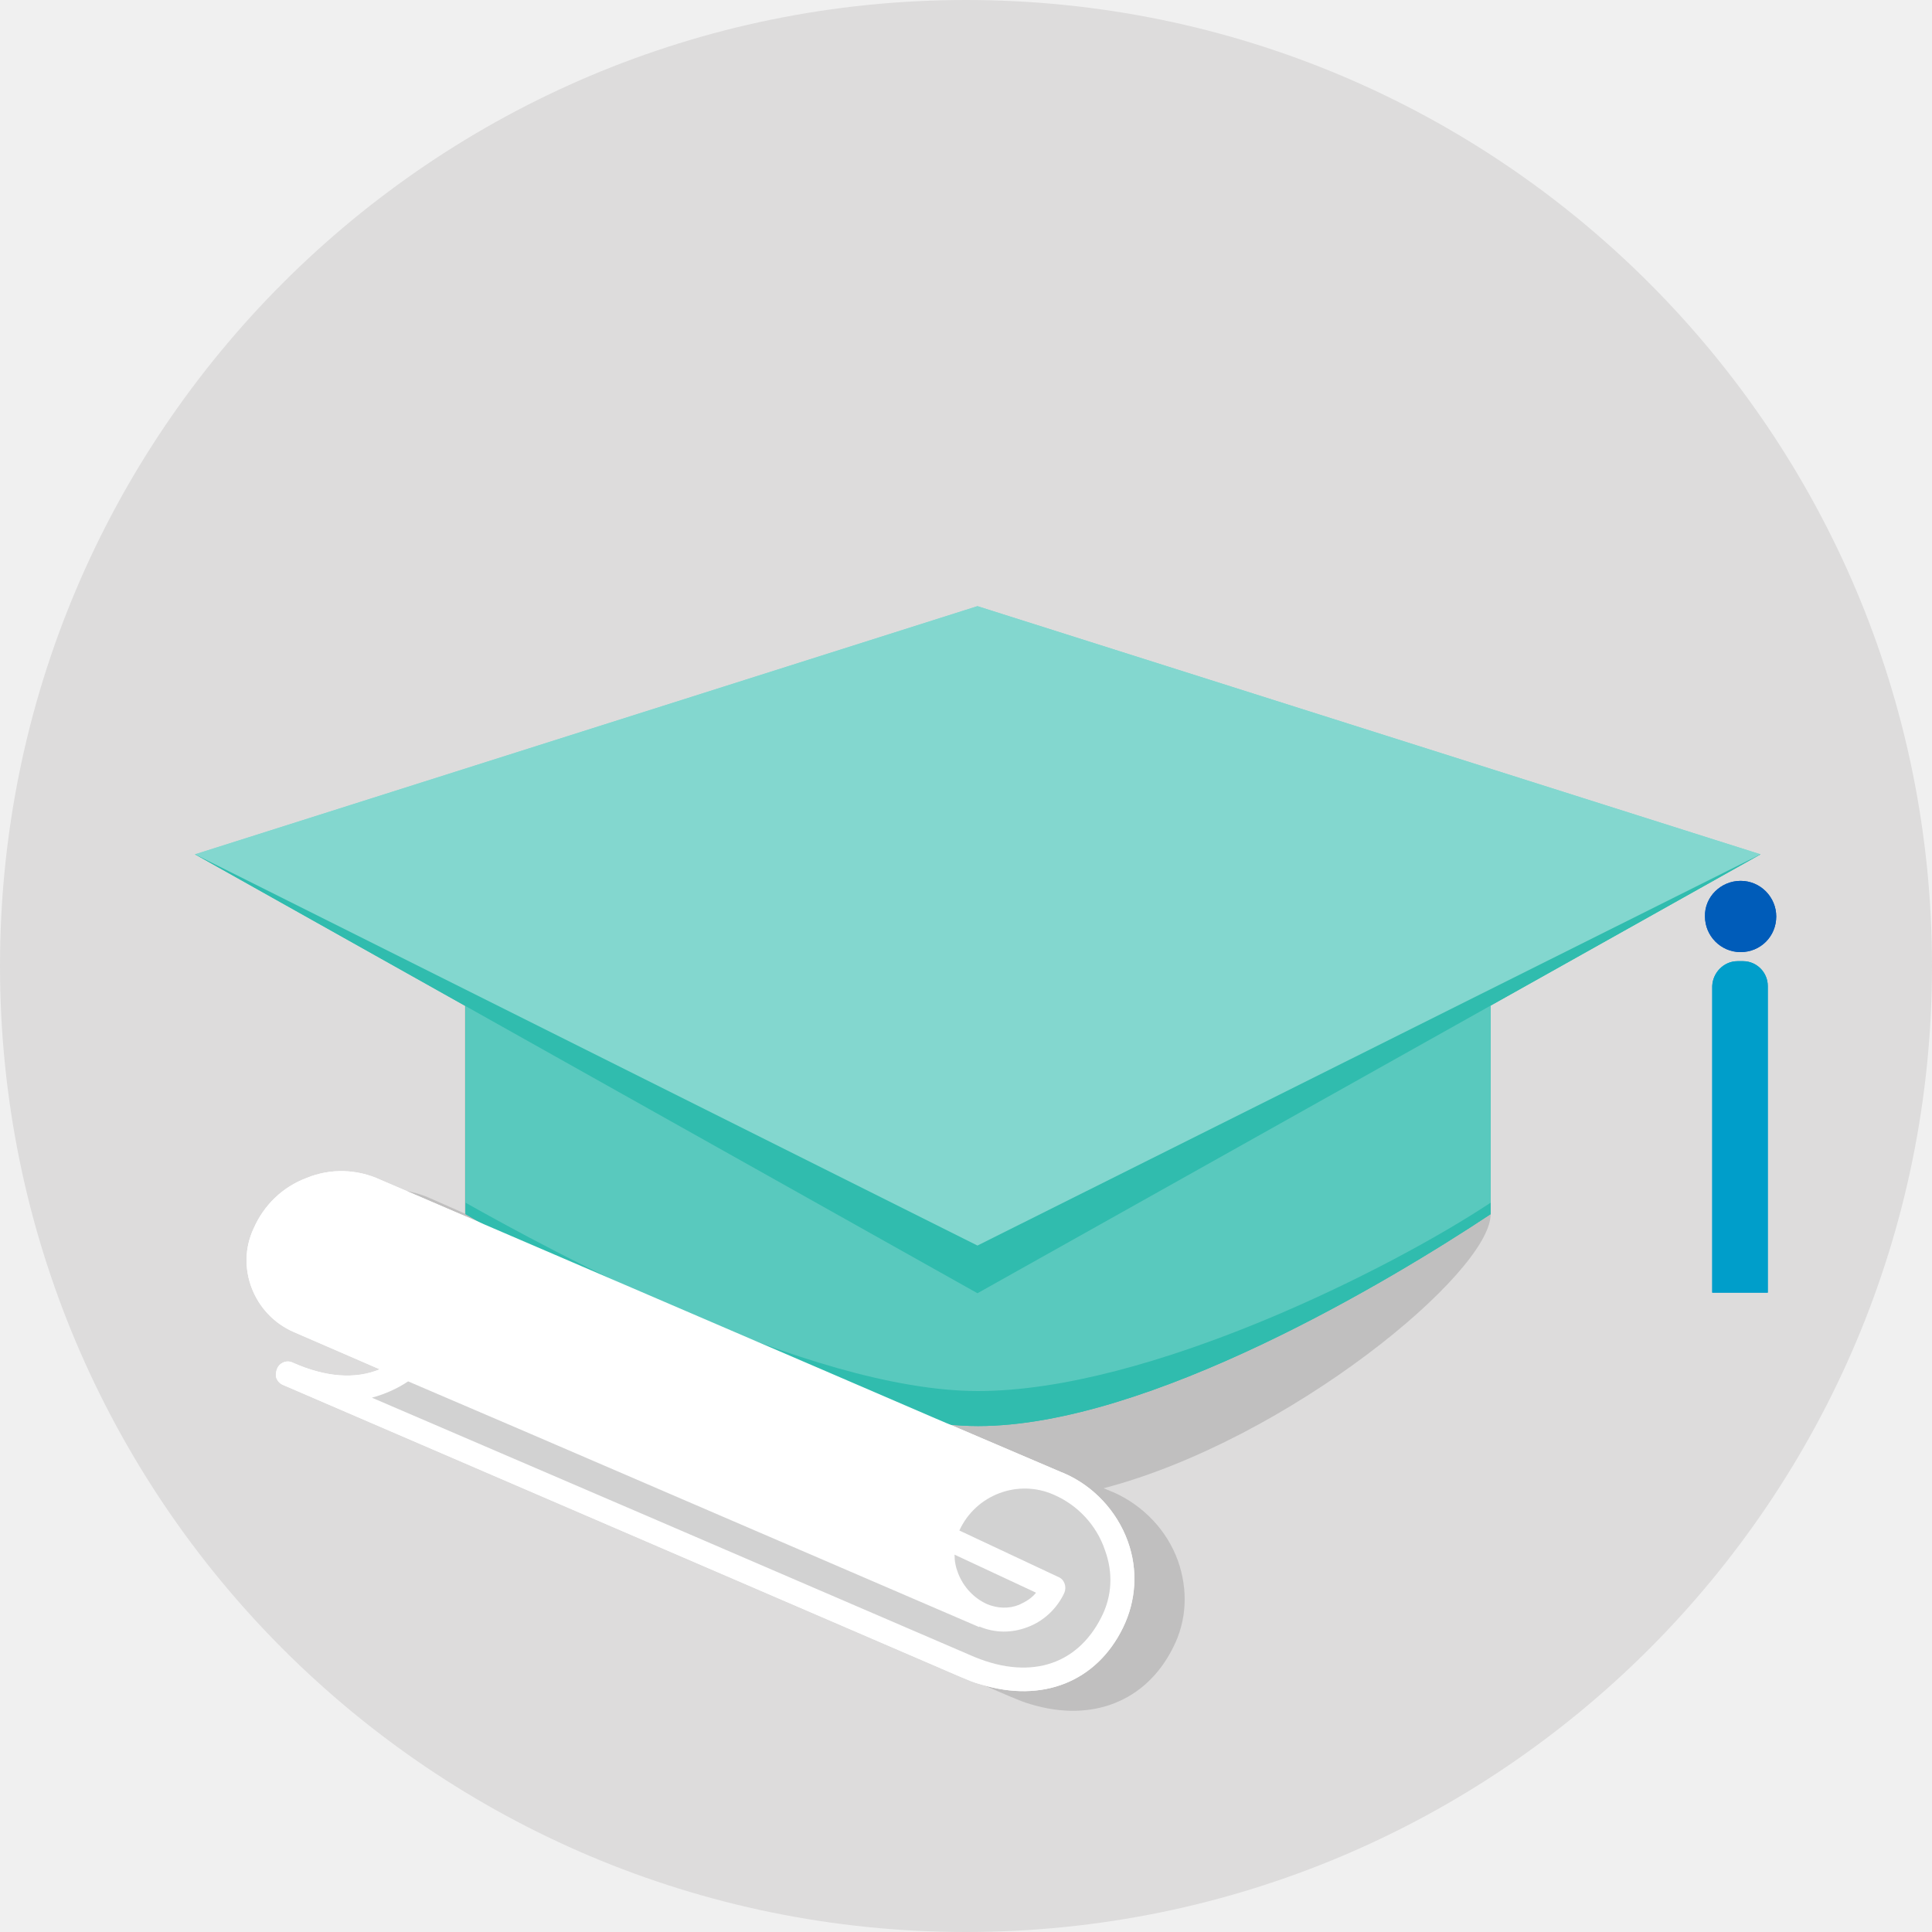
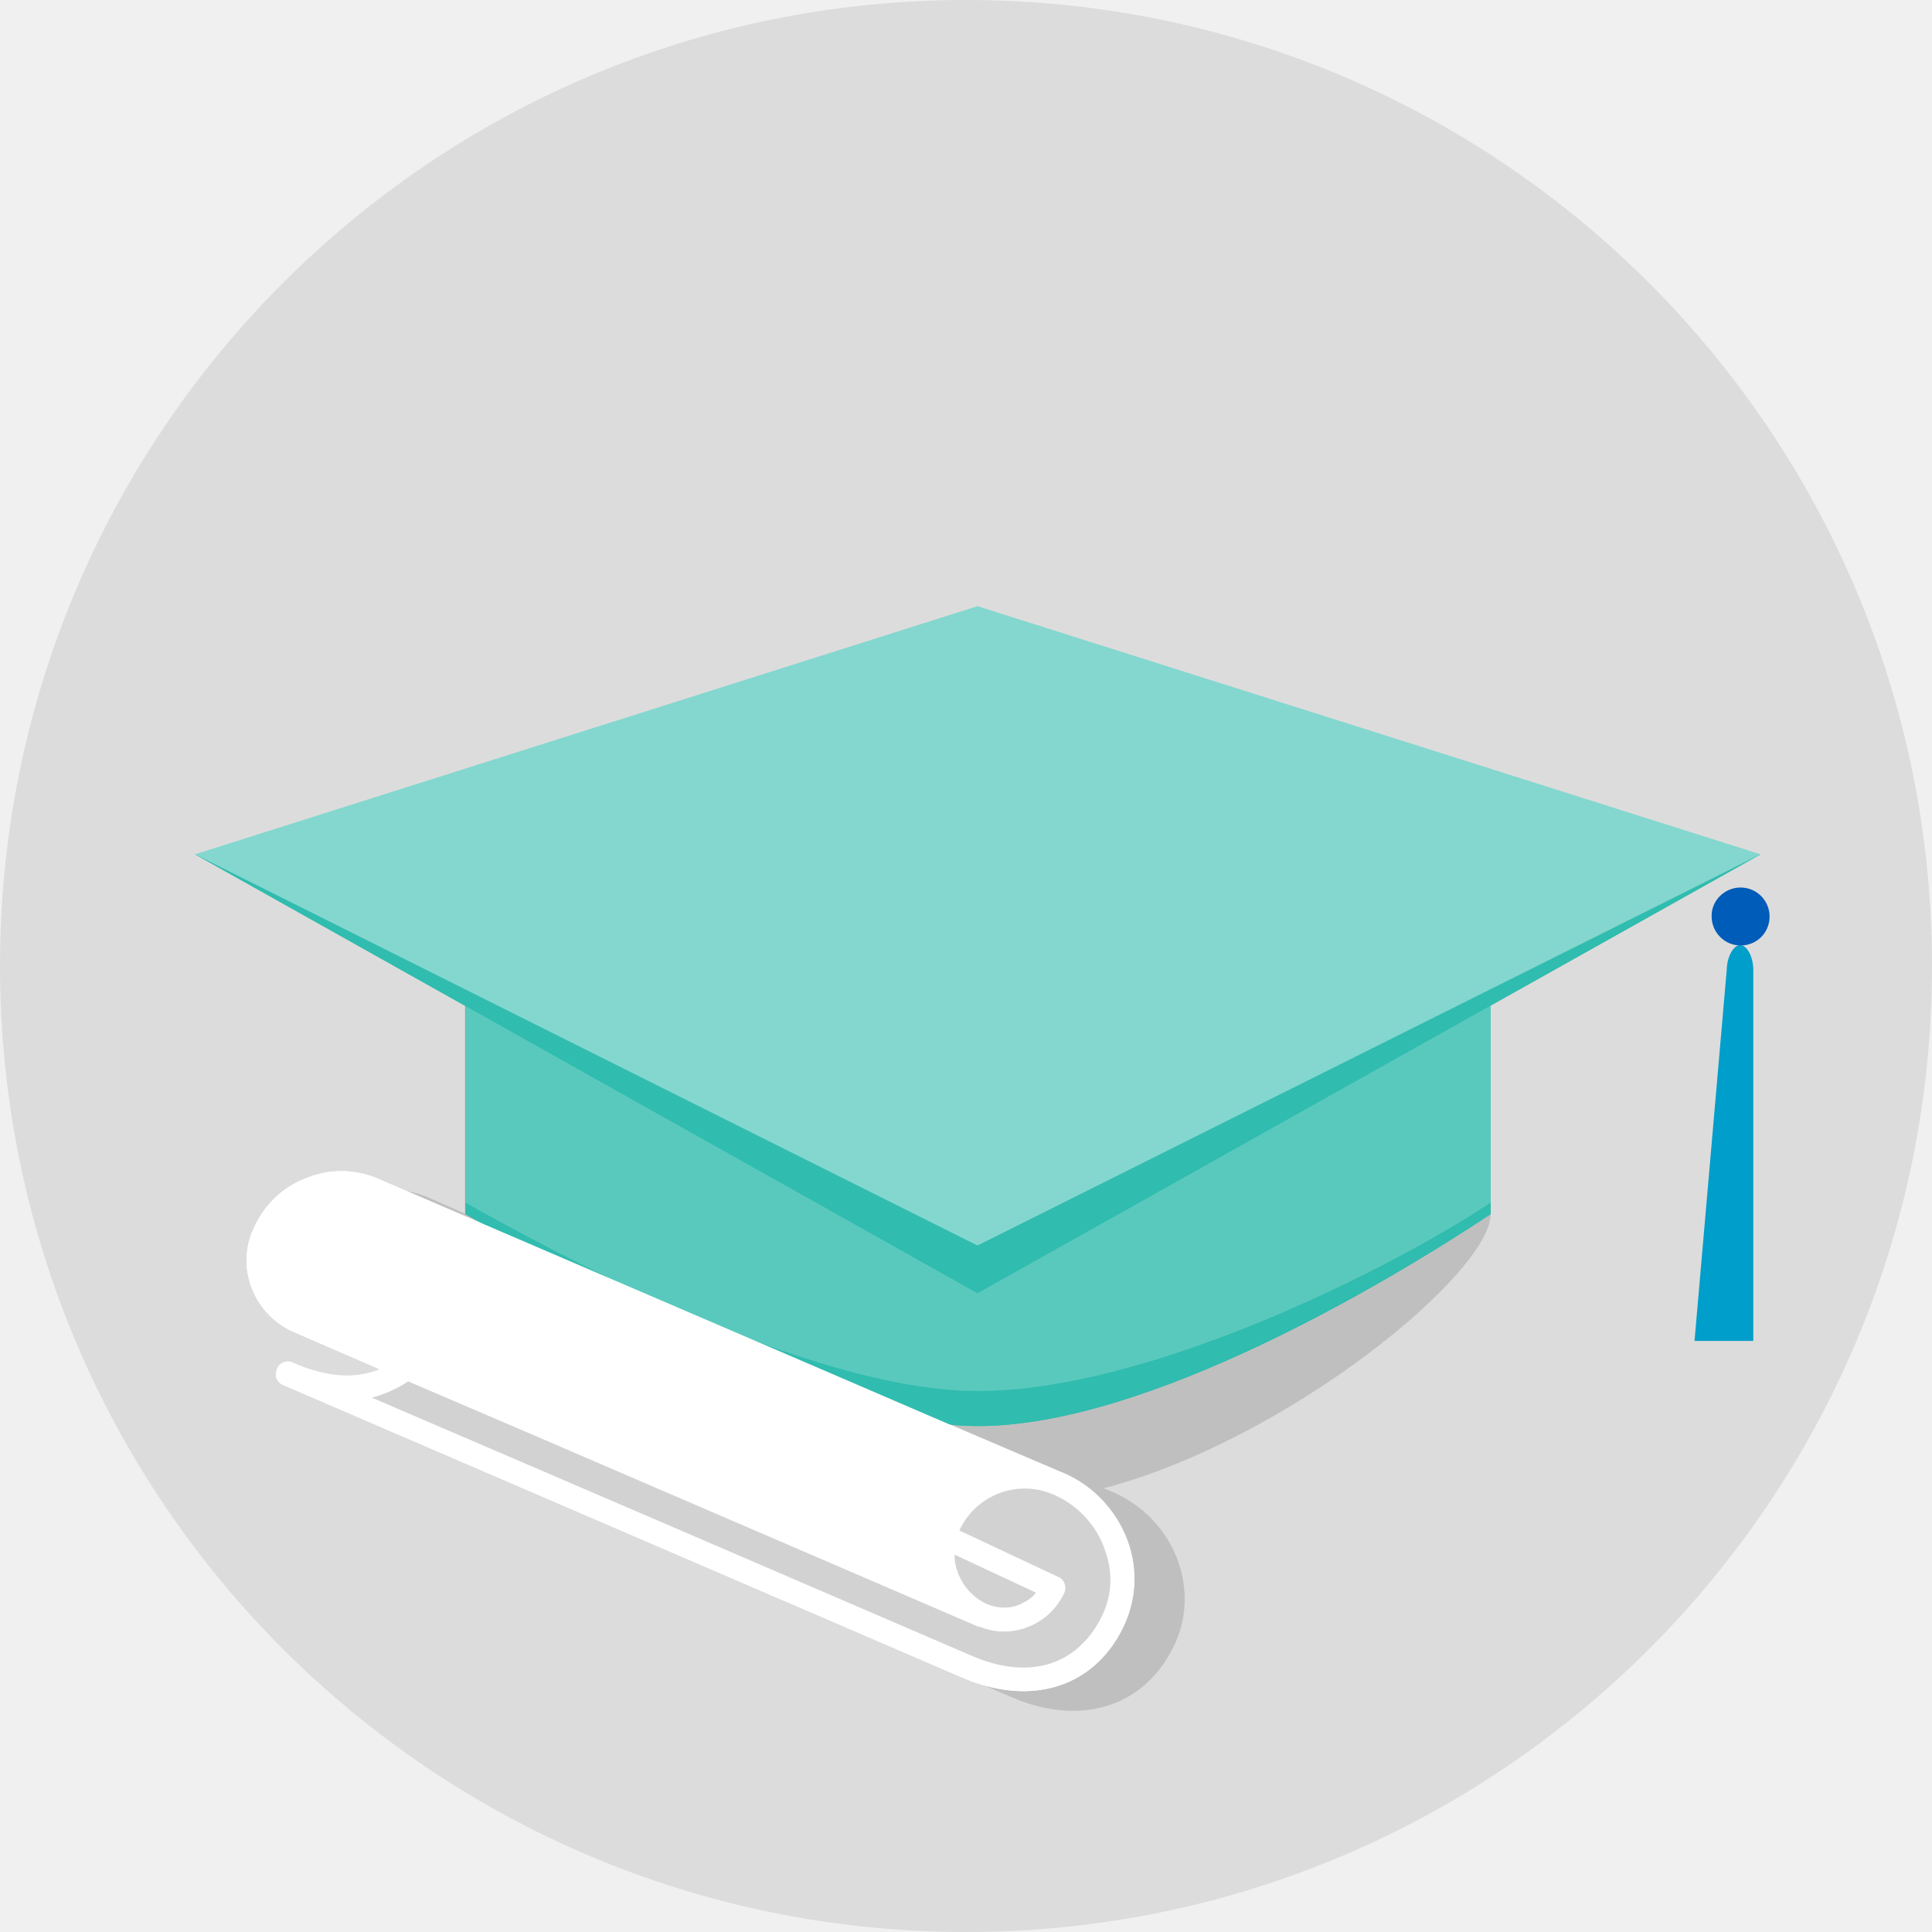
- <svg xmlns="http://www.w3.org/2000/svg" version="1.1" id="Layer_1" x="0px" y="0px" viewBox="-50 -50 200 200" enable-background="new -50 -50 200 200" xml:space="preserve">
-   <circle fill="#DDDCDC" cx="50" cy="50" r="100" />
-   <path opacity="0.2" fill="#4C4B4C" enable-background="new    " d="M104.312,51.812v23.875c0,6.062-20.938,23.375-40.063,28.375  l0.75,0.312l0.312,0.125c3.062,1.375,5.5,3.938,6.625,7.062c1.062,3,0.938,6.188-0.5,9c-2.812,5.625-8.438,7.75-14.688,5.875  c-0.688-0.187-1.438-0.5-2.188-0.812l-70.125-30.188c-0.312-0.125-0.563-0.375-0.687-0.688c-0.125-0.312-0.125-0.688,0.062-1  c0.312-0.625,1-0.875,1.625-0.625c3.375,1.5,6.438,1.687,9,0.688l-8.938-3.875c-4.125-1.812-6-6.688-4.188-10.875  c1.062-2.438,3.063-4.312,5.5-5.25C-10.688,72.875-8,72.938-5.563,74l3.688,1.625V51.813l53.062,26.562  C51.187,78.375,104.312,51.813,104.312,51.812z" />
-   <path fill="#30BCAE" d="M104.312,51.812v23.875C93.937,82.562,68.875,97.625,51.25,97.625c-17.688,0-44.5-17.125-53.062-21.938  V51.812L51.25,78.375C51.25,78.375,104.312,51.812,104.312,51.812z" />
-   <path fill="#59C9BE" d="M104.312,51.812V74.5C93.937,81.375,68.875,94,51.25,94C33.562,94,6.75,79.312-1.813,74.5V51.812  L51.25,78.375L104.312,51.812z" />
-   <path fill="#005CB9" d="M130.188,41.187c2.062,0,3.687,1.687,3.687,3.687c0,2.062-1.625,3.687-3.687,3.687  c-2.062,0-3.688-1.687-3.688-3.687C126.437,42.875,128.125,41.187,130.188,41.187z" />
-   <path fill="#009ECA" d="M129.875,49.5h0.562c1.438,0,2.563,1.187,2.563,2.562v31.75h-5.75v-31.75  C127.312,50.688,128.437,49.5,129.875,49.5z" />
-   <polygon fill="#30BCAE" points="-29.812,38.438 132.25,38.438 51.187,83.875 " />
-   <polygon fill="#83D7CF" points="-29.812,38.438 51.187,12.75 132.25,38.438 51.187,78.938 " />
-   <path fill="#F8F8F8" d="M46.562,96.562L47,96.75L46.562,96.562z" />
-   <path fill="#E4E4E4" d="M4.938,98.438l46.438,20v-0.062c1.625,0.688,3.375,0.688,5,0.062c1.688-0.625,3.062-1.938,3.813-3.563  c0.25-0.625,0-1.375-0.625-1.625l-10.25-4.812c1.688-3.688,6.062-5.375,9.812-3.688c2.437,1.062,4.375,3.125,5.25,5.687  c0.875,2.375,0.75,4.813-0.375,7c-2.563,5.062-7.625,6.562-13.625,3.875l-32.938-14.187L-11.5,94.688  c1.375-0.312,2.625-0.812,3.75-1.625C-7.75,93.063,4.938,98.438,4.938,98.438z" />
-   <path fill="#E4E4E4" d="M55.5,116.125c-1.062,0.438-2.25,0.375-3.312-0.063c-1.375-0.625-2.437-1.75-3-3.188  c-0.25-0.625-0.375-1.25-0.375-1.938l8.438,3.937C56.75,115.437,56.187,115.875,55.5,116.125z" />
-   <path fill="#FFFFFF" d="M-19.625,87.875l8.937,3.875c-2.562,1.062-5.625,0.812-9-0.688c-0.625-0.312-1.375,0-1.625,0.625  c-0.125,0.312-0.187,0.688-0.062,1s0.375,0.562,0.687,0.688l70.062,30.188c0.75,0.312,1.438,0.625,2.188,0.812  c6.313,1.938,11.938-0.25,14.688-5.875c1.375-2.812,1.562-6,0.5-8.938c-1.125-3.125-3.562-5.75-6.625-7.062l-0.312-0.125  l-12.875-5.5l1,0.438l-1-0.438L46.5,96.688l-11.313-4.875l-45.812-19.688c-2.438-1.125-5.188-1.188-7.625-0.188  c-2.5,0.938-4.438,2.812-5.5,5.25C-25.625,81.187-23.75,86.062-19.625,87.875z" />
-   <path fill="#FFFFFF" d="M16.188,106.5L18,107.25L16.188,106.5z" />
-   <path fill="#FFFFFF" d="M-7.75,93l12.687,5.438l0.437,0.188l-0.437-0.188l46.438,20v-0.062c1.625,0.688,3.375,0.688,5,0.062  c1.687-0.625,3.062-1.938,3.812-3.563c0.25-0.625,0-1.375-0.625-1.625l-10.25-4.812c1.687-3.688,6.062-5.375,9.812-3.688  c2.437,1.062,4.375,3.125,5.25,5.687c0.875,2.375,0.75,4.813-0.375,7c-2.563,5.062-7.625,6.562-13.625,3.875l-32.937-14.187  L-11.5,94.688C-10.125,94.313-8.875,93.75-7.75,93z" />
-   <path fill="#FFFFFF" d="M57.25,114.875c-0.437,0.562-1.062,0.938-1.75,1.25c-1.062,0.438-2.25,0.375-3.312-0.063  c-1.375-0.625-2.437-1.75-3-3.188c-0.25-0.625-0.375-1.25-0.375-1.938C48.812,110.937,57.25,114.875,57.25,114.875z" />
-   <path fill="#30BCAE" d="M104.312,51.812v23.875C93.937,82.562,68.875,97.625,51.25,97.625c-17.688,0-44.5-17.125-53.062-21.938  V51.812L51.25,78.375C51.25,78.375,104.312,51.812,104.312,51.812z" />
-   <path fill="#59C9BE" d="M104.312,51.812V74.5C93.937,81.375,68.875,94,51.25,94C33.562,94,6.75,79.312-1.813,74.5V51.812  L51.25,78.375L104.312,51.812z" />
-   <path fill="#005CB9" d="M130.188,41.187c2.062,0,3.687,1.687,3.687,3.687c0,2.062-1.625,3.687-3.687,3.687  c-2.062,0-3.688-1.687-3.688-3.687C126.437,42.875,128.125,41.187,130.188,41.187z" />
-   <path fill="#009ECA" d="M129.875,49.5h0.562c1.438,0,2.563,1.187,2.563,2.562v31.75h-5.75v-31.75  C127.312,50.688,128.437,49.5,129.875,49.5z" />
-   <polygon fill="#30BCAE" points="-29.812,38.438 132.25,38.438 51.187,83.875 " />
-   <polygon fill="#83D7CF" points="-29.812,38.438 51.187,12.75 132.25,38.438 51.187,78.938 " />
-   <path fill="#F8F8F8" d="M46.562,96.562L47,96.75L46.562,96.562z" />
-   <path opacity="0.15" fill="#787878" enable-background="new    " d="M4.938,98.438l46.438,20v-0.062  c1.625,0.688,3.375,0.688,5,0.062c1.688-0.625,3.062-1.938,3.813-3.563c0.25-0.625,0-1.375-0.625-1.625l-10.25-4.812  c1.688-3.688,6.062-5.375,9.812-3.688c2.437,1.062,4.375,3.125,5.25,5.687c0.875,2.375,0.75,4.813-0.375,7  c-2.563,5.062-7.625,6.562-13.625,3.875l-32.938-14.187L-11.5,94.688c1.375-0.312,2.625-0.812,3.75-1.625  C-7.75,93.063,4.938,98.438,4.938,98.438z" />
-   <path opacity="0.15" fill="#787878" enable-background="new    " d="M55.5,116.125c-1.062,0.438-2.25,0.375-3.312-0.063  c-1.375-0.625-2.437-1.75-3-3.188c-0.25-0.625-0.375-1.25-0.375-1.938l8.438,3.937C56.75,115.437,56.187,115.875,55.5,116.125z" />
-   <path fill="#FFFFFF" d="M-19.625,87.875l8.937,3.875c-2.562,1.062-5.625,0.812-9-0.688c-0.625-0.312-1.375,0-1.625,0.625  c-0.125,0.312-0.187,0.688-0.062,1s0.375,0.562,0.687,0.688l70.062,30.188c0.75,0.312,1.438,0.625,2.188,0.812  c6.313,1.938,11.938-0.25,14.688-5.875c1.375-2.812,1.562-6,0.5-8.938c-1.125-3.125-3.562-5.75-6.625-7.062l-0.312-0.125  l-12.875-5.5l1,0.438l-1-0.438L46.5,96.688l-11.313-4.875l-45.812-19.688c-2.438-1.125-5.188-1.188-7.625-0.188  c-2.5,0.938-4.438,2.812-5.5,5.25C-25.625,81.187-23.75,86.062-19.625,87.875z" />
-   <path fill="#FFFFFF" d="M16.188,106.5L18,107.25L16.188,106.5z" />
-   <path opacity="0.25" fill="#4C4B4C" enable-background="new    " d="M-7.75,93l12.687,5.438l0.437,0.188l-0.437-0.188l46.438,20  v-0.062c1.625,0.688,3.375,0.688,5,0.062c1.687-0.625,3.062-1.938,3.812-3.563c0.25-0.625,0-1.375-0.625-1.625l-10.25-4.812  c1.687-3.688,6.062-5.375,9.812-3.688c2.437,1.062,4.375,3.125,5.25,5.687c0.875,2.375,0.75,4.813-0.375,7  c-2.563,5.062-7.625,6.562-13.625,3.875l-32.937-14.187L-11.5,94.688C-10.125,94.313-8.875,93.75-7.75,93z" />
-   <path opacity="0.25" fill="#4C4B4C" enable-background="new    " d="M57.25,114.875c-0.437,0.562-1.062,0.938-1.75,1.25  c-1.062,0.438-2.25,0.375-3.312-0.063c-1.375-0.625-2.437-1.75-3-3.188c-0.25-0.625-0.375-1.25-0.375-1.938  C48.812,110.937,57.25,114.875,57.25,114.875z" />
+ <svg xmlns="http://www.w3.org/2000/svg" version="1.1" id="Layer_1" x="0px" y="0px" viewBox="0 0 600 600" enable-background="new 0 0 600 600" xml:space="preserve">
+   <circle fill="#DDDCDC" cx="300" cy="300" r="300" />
+   <path opacity="0.2" fill="#4C4B4C" enable-background="new    " d="M462.938,305.438v71.625c0,18.188-62.812,70.125-120.188,85.125  l2.25,0.938l0.938,0.375c9.188,4.125,16.5,11.812,19.875,21.188c3.188,9,2.812,18.562-1.5,27  c-8.438,16.875-25.312,23.25-44.062,17.625c-2.062-0.562-4.312-1.5-6.562-2.438l-210.375-90.562  c-0.938-0.375-1.688-1.125-2.062-2.063s-0.375-2.062,0.188-3c0.938-1.875,3-2.625,4.875-1.875c10.125,4.5,19.313,5.062,27,2.062  L106.5,419.812c-12.375-5.438-18-20.062-12.562-32.625c3.188-7.312,9.188-12.938,16.5-15.75c7.5-2.812,15.562-2.625,22.875,0.563  l11.062,4.875v-71.437l159.188,79.688L462.938,305.438L462.938,305.438z" />
+   <path fill="#30BCAE" d="M462.938,305.438v71.625c-31.125,20.625-106.312,65.812-159.188,65.812  c-53.062,0-133.5-51.375-159.188-65.813v-71.625l159.188,79.688L462.938,305.438L462.938,305.438z" />
+   <path fill="#59C9BE" d="M462.938,305.438V373.5C431.812,394.125,356.625,432,303.75,432c-53.062,0-133.5-44.062-159.188-58.5  v-68.062l159.188,79.688L462.938,305.438z" />
+   <path fill="#009ECA" d="M540.42,293.5L540.42,293.5c2.062,0,4.08,3.562,4.08,7.688v115.25h-18.25l10-115.25  C536.34,297.062,538.357,293.5,540.42,293.5z" />
+   <path fill="#005CB9" d="M540.562,275.625c5.033,0,8.998,4.119,8.998,9c0,5.034-3.965,9-8.998,9s-8.998-4.119-8.998-9  C531.412,279.744,535.529,275.625,540.562,275.625z" />
+   <polygon fill="#30BCAE" points="60.562,265.312 546.75,265.312 303.562,401.625 " />
+   <path fill="#F8F8F8" d="M289.688,439.688L291,440.25L289.688,439.688z" />
+   <path fill="#E4E4E4" d="M164.812,445.312l139.313,60v-0.188c4.875,2.062,10.125,2.062,15,0.188  c5.062-1.875,9.187-5.812,11.438-10.688c0.75-1.875,0-4.125-1.875-4.875l-30.75-14.438c5.062-11.062,18.187-16.125,29.437-11.062  c7.312,3.188,13.125,9.375,15.75,17.062c2.625,7.125,2.25,14.438-1.125,21c-7.688,15.188-22.875,19.688-40.875,11.625  l-98.812-42.562L115.5,434.063c4.125-0.938,7.875-2.438,11.25-4.875L164.812,445.312L164.812,445.312z" />
+   <path fill="#E4E4E4" d="M316.5,498.375c-3.188,1.313-6.75,1.125-9.938-0.188c-4.125-1.875-7.312-5.25-9-9.563  c-0.75-1.875-1.125-3.75-1.125-5.812l25.312,11.812C320.25,496.312,318.562,497.625,316.5,498.375L316.5,498.375z" />
+   <path fill="#FFFFFF" d="M91.125,413.625l26.812,11.625c-7.687,3.188-16.875,2.438-27-2.062c-1.875-0.938-4.125,0-4.875,1.875  c-0.375,0.938-0.562,2.062-0.187,3s1.125,1.688,2.062,2.063l210.188,90.562c2.25,0.938,4.312,1.875,6.562,2.438  c18.938,5.812,35.812-0.75,44.062-17.625c4.125-8.438,4.688-18,1.5-26.812c-3.375-9.375-10.688-17.25-19.875-21.188l-0.938-0.375  l-38.625-16.5l3,1.312l-3-1.312l-1.312-0.562l-33.938-14.625l-137.438-59.062c-7.312-3.375-15.562-3.562-22.875-0.563  c-7.5,2.812-13.312,8.438-16.5,15.75C73.125,393.562,78.75,408.187,91.125,413.625L91.125,413.625z" />
+   <path fill="#FFFFFF" d="M198.562,469.5l5.438,2.25L198.562,469.5z" />
+   <path fill="#FFFFFF" d="M126.75,429l38.062,16.312l1.312,0.562l-1.312-0.562l139.313,60v-0.188c4.875,2.062,10.125,2.062,15,0.188  c5.062-1.875,9.187-5.812,11.438-10.688c0.75-1.875,0-4.125-1.875-4.875l-30.75-14.438c5.062-11.062,18.187-16.125,29.437-11.062  c7.312,3.188,13.125,9.375,15.75,17.062c2.625,7.125,2.25,14.438-1.125,21c-7.688,15.188-22.875,19.688-40.875,11.625  l-98.812-42.562L115.5,434.063C119.625,432.938,123.375,431.25,126.75,429L126.75,429z" />
+   <path fill="#FFFFFF" d="M321.75,494.625c-1.312,1.688-3.187,2.812-5.25,3.75c-3.188,1.313-6.75,1.125-9.938-0.188  c-4.125-1.875-7.312-5.25-9-9.563c-0.75-1.875-1.125-3.75-1.125-5.812L321.75,494.625L321.75,494.625z" />
+   <path fill="#30BCAE" d="M462.938,305.438v71.625c-31.125,20.625-106.312,65.812-159.188,65.812  c-53.062,0-133.5-51.375-159.188-65.813v-71.625l159.188,79.688L462.938,305.438L462.938,305.438z" />
+   <path fill="#59C9BE" d="M462.938,305.438V373.5C431.812,394.125,356.625,432,303.75,432c-53.062,0-133.5-44.062-159.188-58.5  v-68.062l159.188,79.688L462.938,305.438z" />
+   <polygon fill="#30BCAE" points="60.562,265.312 546.75,265.312 303.562,401.625 " />
+   <polygon fill="#83D7CF" points="60.562,265.312 303.562,188.25 546.75,265.312 303.562,386.812 " />
+   <path fill="#F8F8F8" d="M289.688,439.688L291,440.25L289.688,439.688z" />
+   <path opacity="0.15" fill="#787878" enable-background="new    " d="M164.812,445.312l139.313,60v-0.188  c4.875,2.062,10.125,2.062,15,0.188c5.062-1.875,9.187-5.812,11.438-10.688c0.75-1.875,0-4.125-1.875-4.875l-30.75-14.438  c5.062-11.062,18.187-16.125,29.437-11.062c7.312,3.188,13.125,9.375,15.75,17.062c2.625,7.125,2.25,14.438-1.125,21  c-7.688,15.188-22.875,19.688-40.875,11.625l-98.812-42.562L115.5,434.063c4.125-0.938,7.875-2.438,11.25-4.875L164.812,445.312  L164.812,445.312z" />
+   <path opacity="0.15" fill="#787878" enable-background="new    " d="M316.5,498.375c-3.188,1.313-6.75,1.125-9.938-0.188  c-4.125-1.875-7.312-5.25-9-9.563c-0.75-1.875-1.125-3.75-1.125-5.812l25.312,11.812C320.25,496.312,318.562,497.625,316.5,498.375  L316.5,498.375z" />
+   <path fill="#FFFFFF" d="M91.125,413.625l26.812,11.625c-7.687,3.188-16.875,2.438-27-2.062c-1.875-0.938-4.125,0-4.875,1.875  c-0.375,0.938-0.562,2.062-0.187,3s1.125,1.688,2.062,2.063l210.188,90.562c2.25,0.938,4.312,1.875,6.562,2.438  c18.938,5.812,35.812-0.75,44.062-17.625c4.125-8.438,4.688-18,1.5-26.812c-3.375-9.375-10.688-17.25-19.875-21.188l-0.938-0.375  l-38.625-16.5l3,1.312l-3-1.312l-1.312-0.562l-33.938-14.625l-137.438-59.062c-7.312-3.375-15.562-3.562-22.875-0.563  c-7.5,2.812-13.312,8.438-16.5,15.75C73.125,393.562,78.75,408.187,91.125,413.625L91.125,413.625z" />
+   <path fill="#FFFFFF" d="M198.562,469.5l5.438,2.25L198.562,469.5z" />
+   <path opacity="0.25" fill="#4C4B4C" enable-background="new    " d="M126.75,429l38.062,16.312l1.312,0.562l-1.312-0.562l139.313,60  v-0.188c4.875,2.062,10.125,2.062,15,0.188c5.062-1.875,9.187-5.812,11.438-10.688c0.75-1.875,0-4.125-1.875-4.875l-30.75-14.438  c5.062-11.062,18.187-16.125,29.437-11.062c7.312,3.188,13.125,9.375,15.75,17.062c2.625,7.125,2.25,14.438-1.125,21  c-7.688,15.188-22.875,19.688-40.875,11.625l-98.812-42.562L115.5,434.063C119.625,432.938,123.375,431.25,126.75,429L126.75,429z" />
+   <path opacity="0.25" fill="#4C4B4C" enable-background="new    " d="M321.75,494.625c-1.312,1.688-3.187,2.812-5.25,3.75  c-3.188,1.313-6.75,1.125-9.938-0.188c-4.125-1.875-7.312-5.25-9-9.563c-0.75-1.875-1.125-3.75-1.125-5.812L321.75,494.625  L321.75,494.625z" />
</svg>
